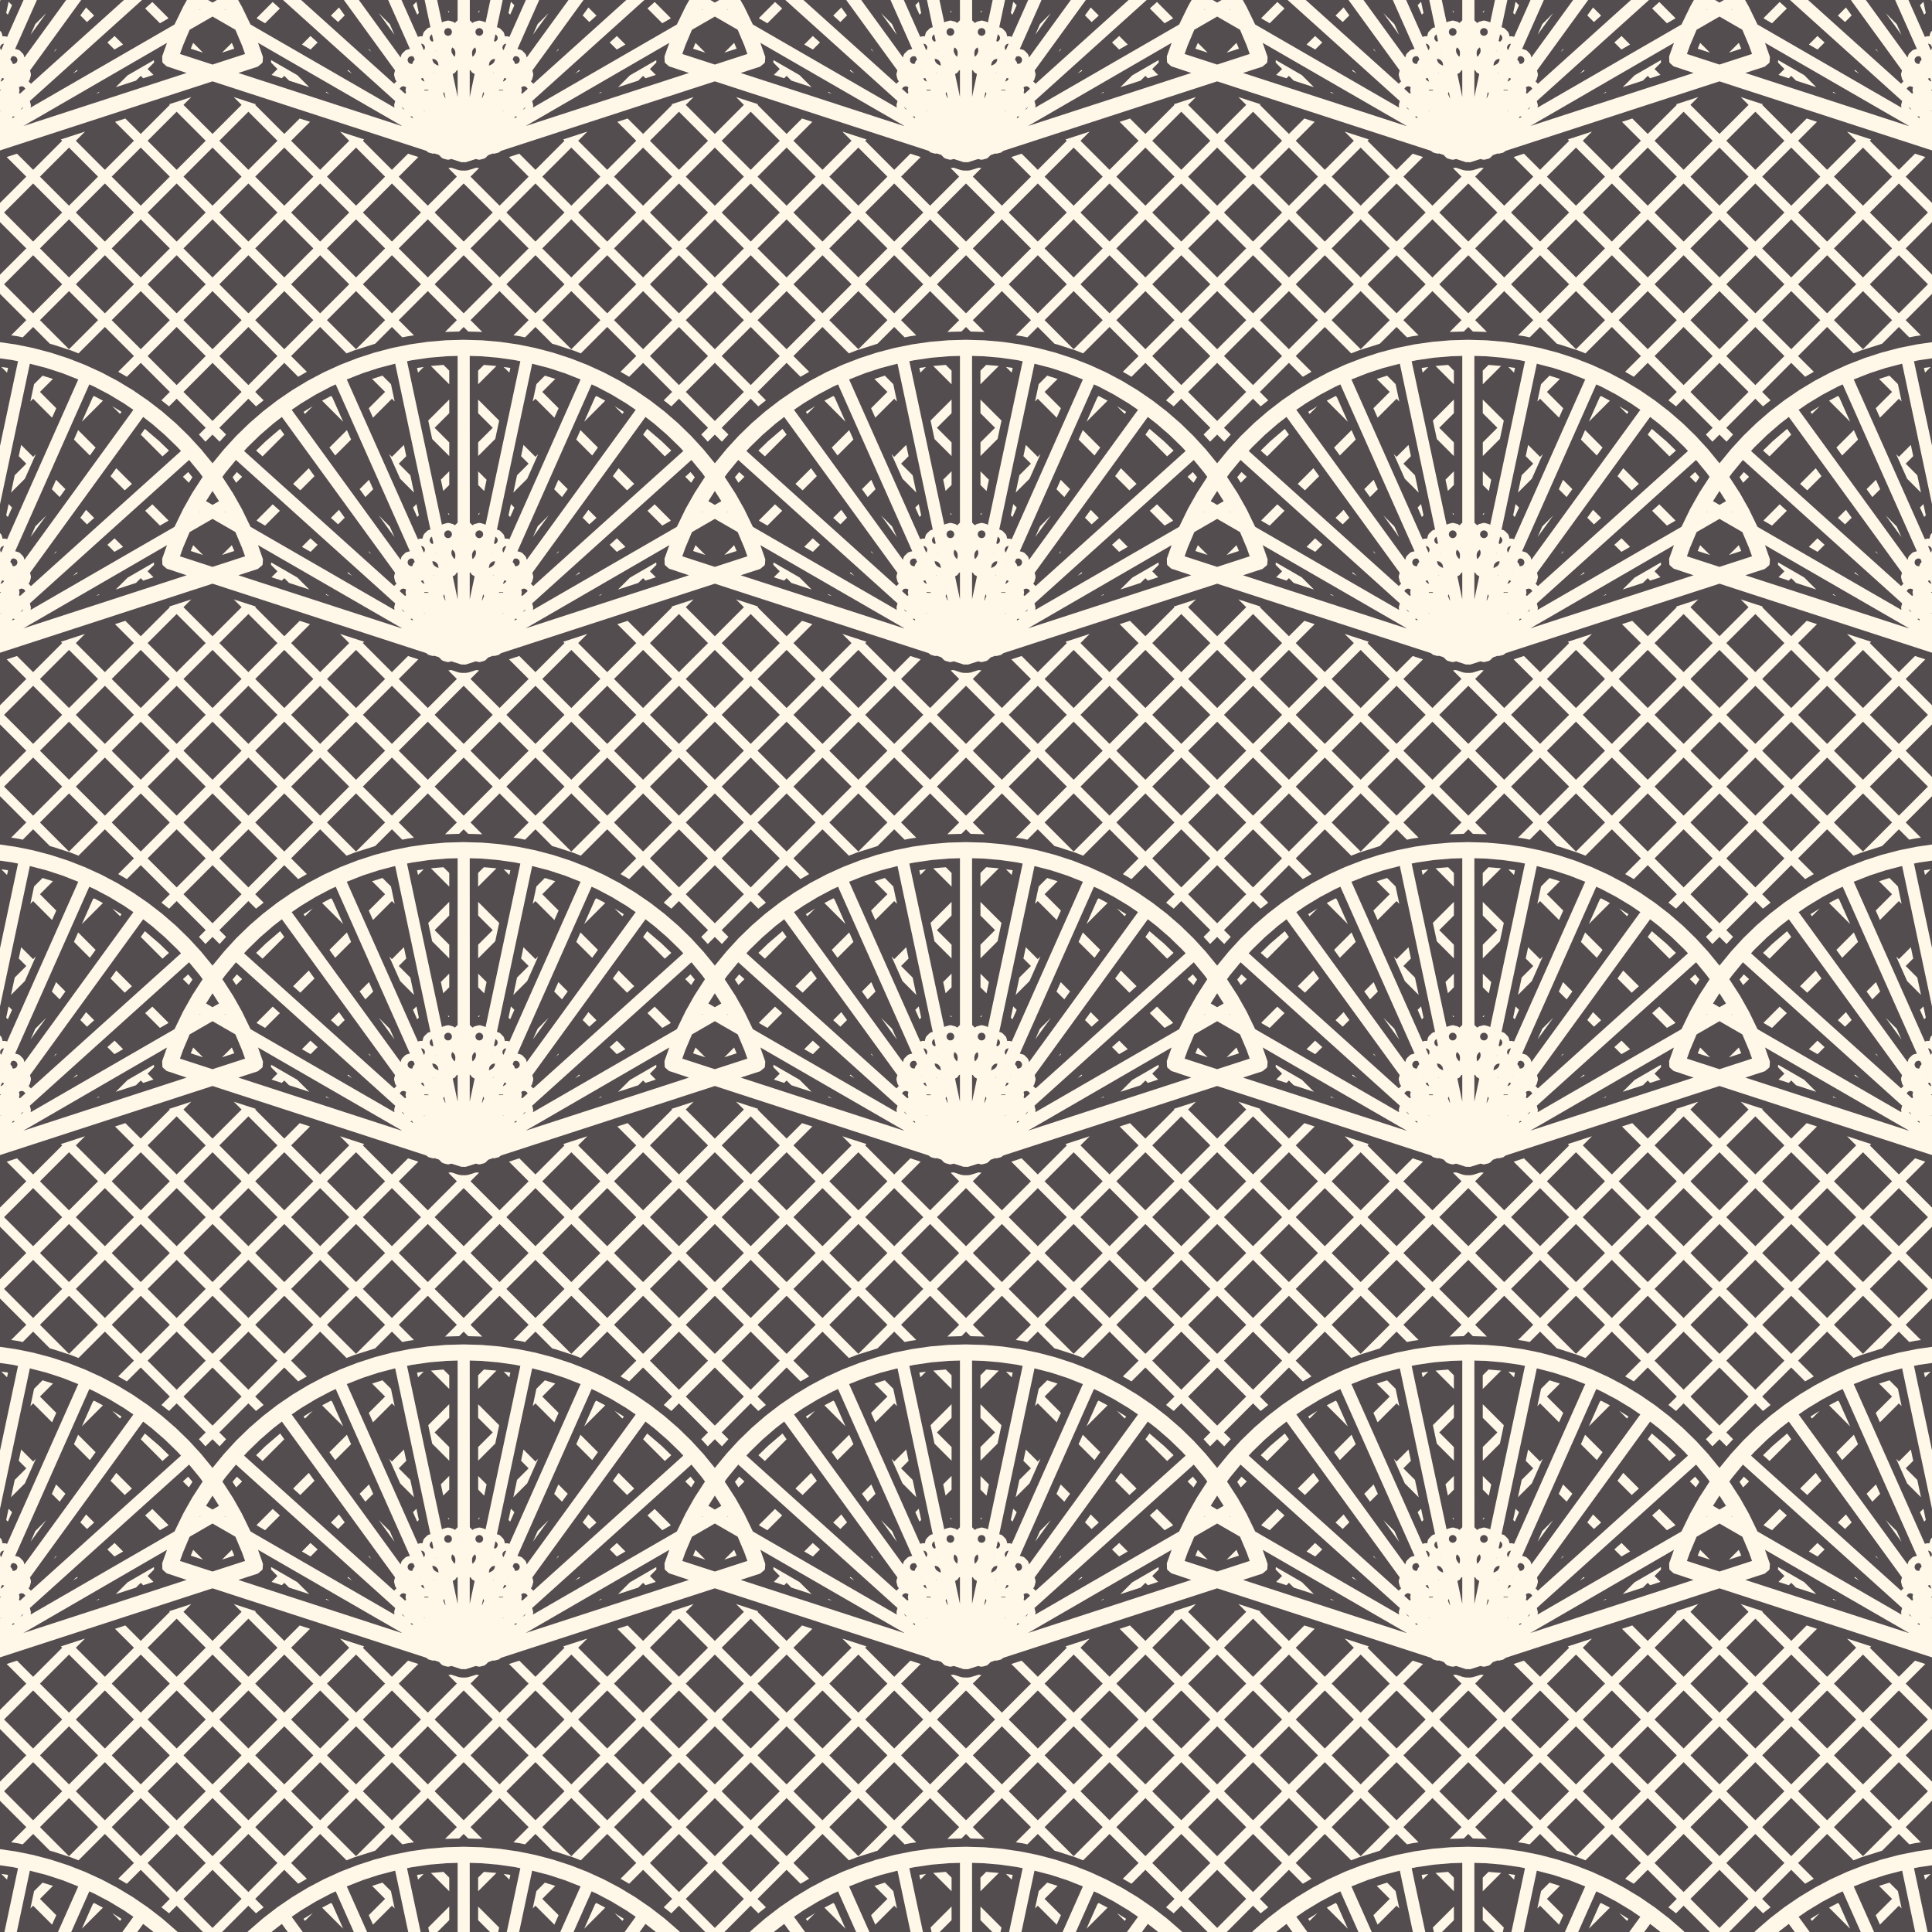
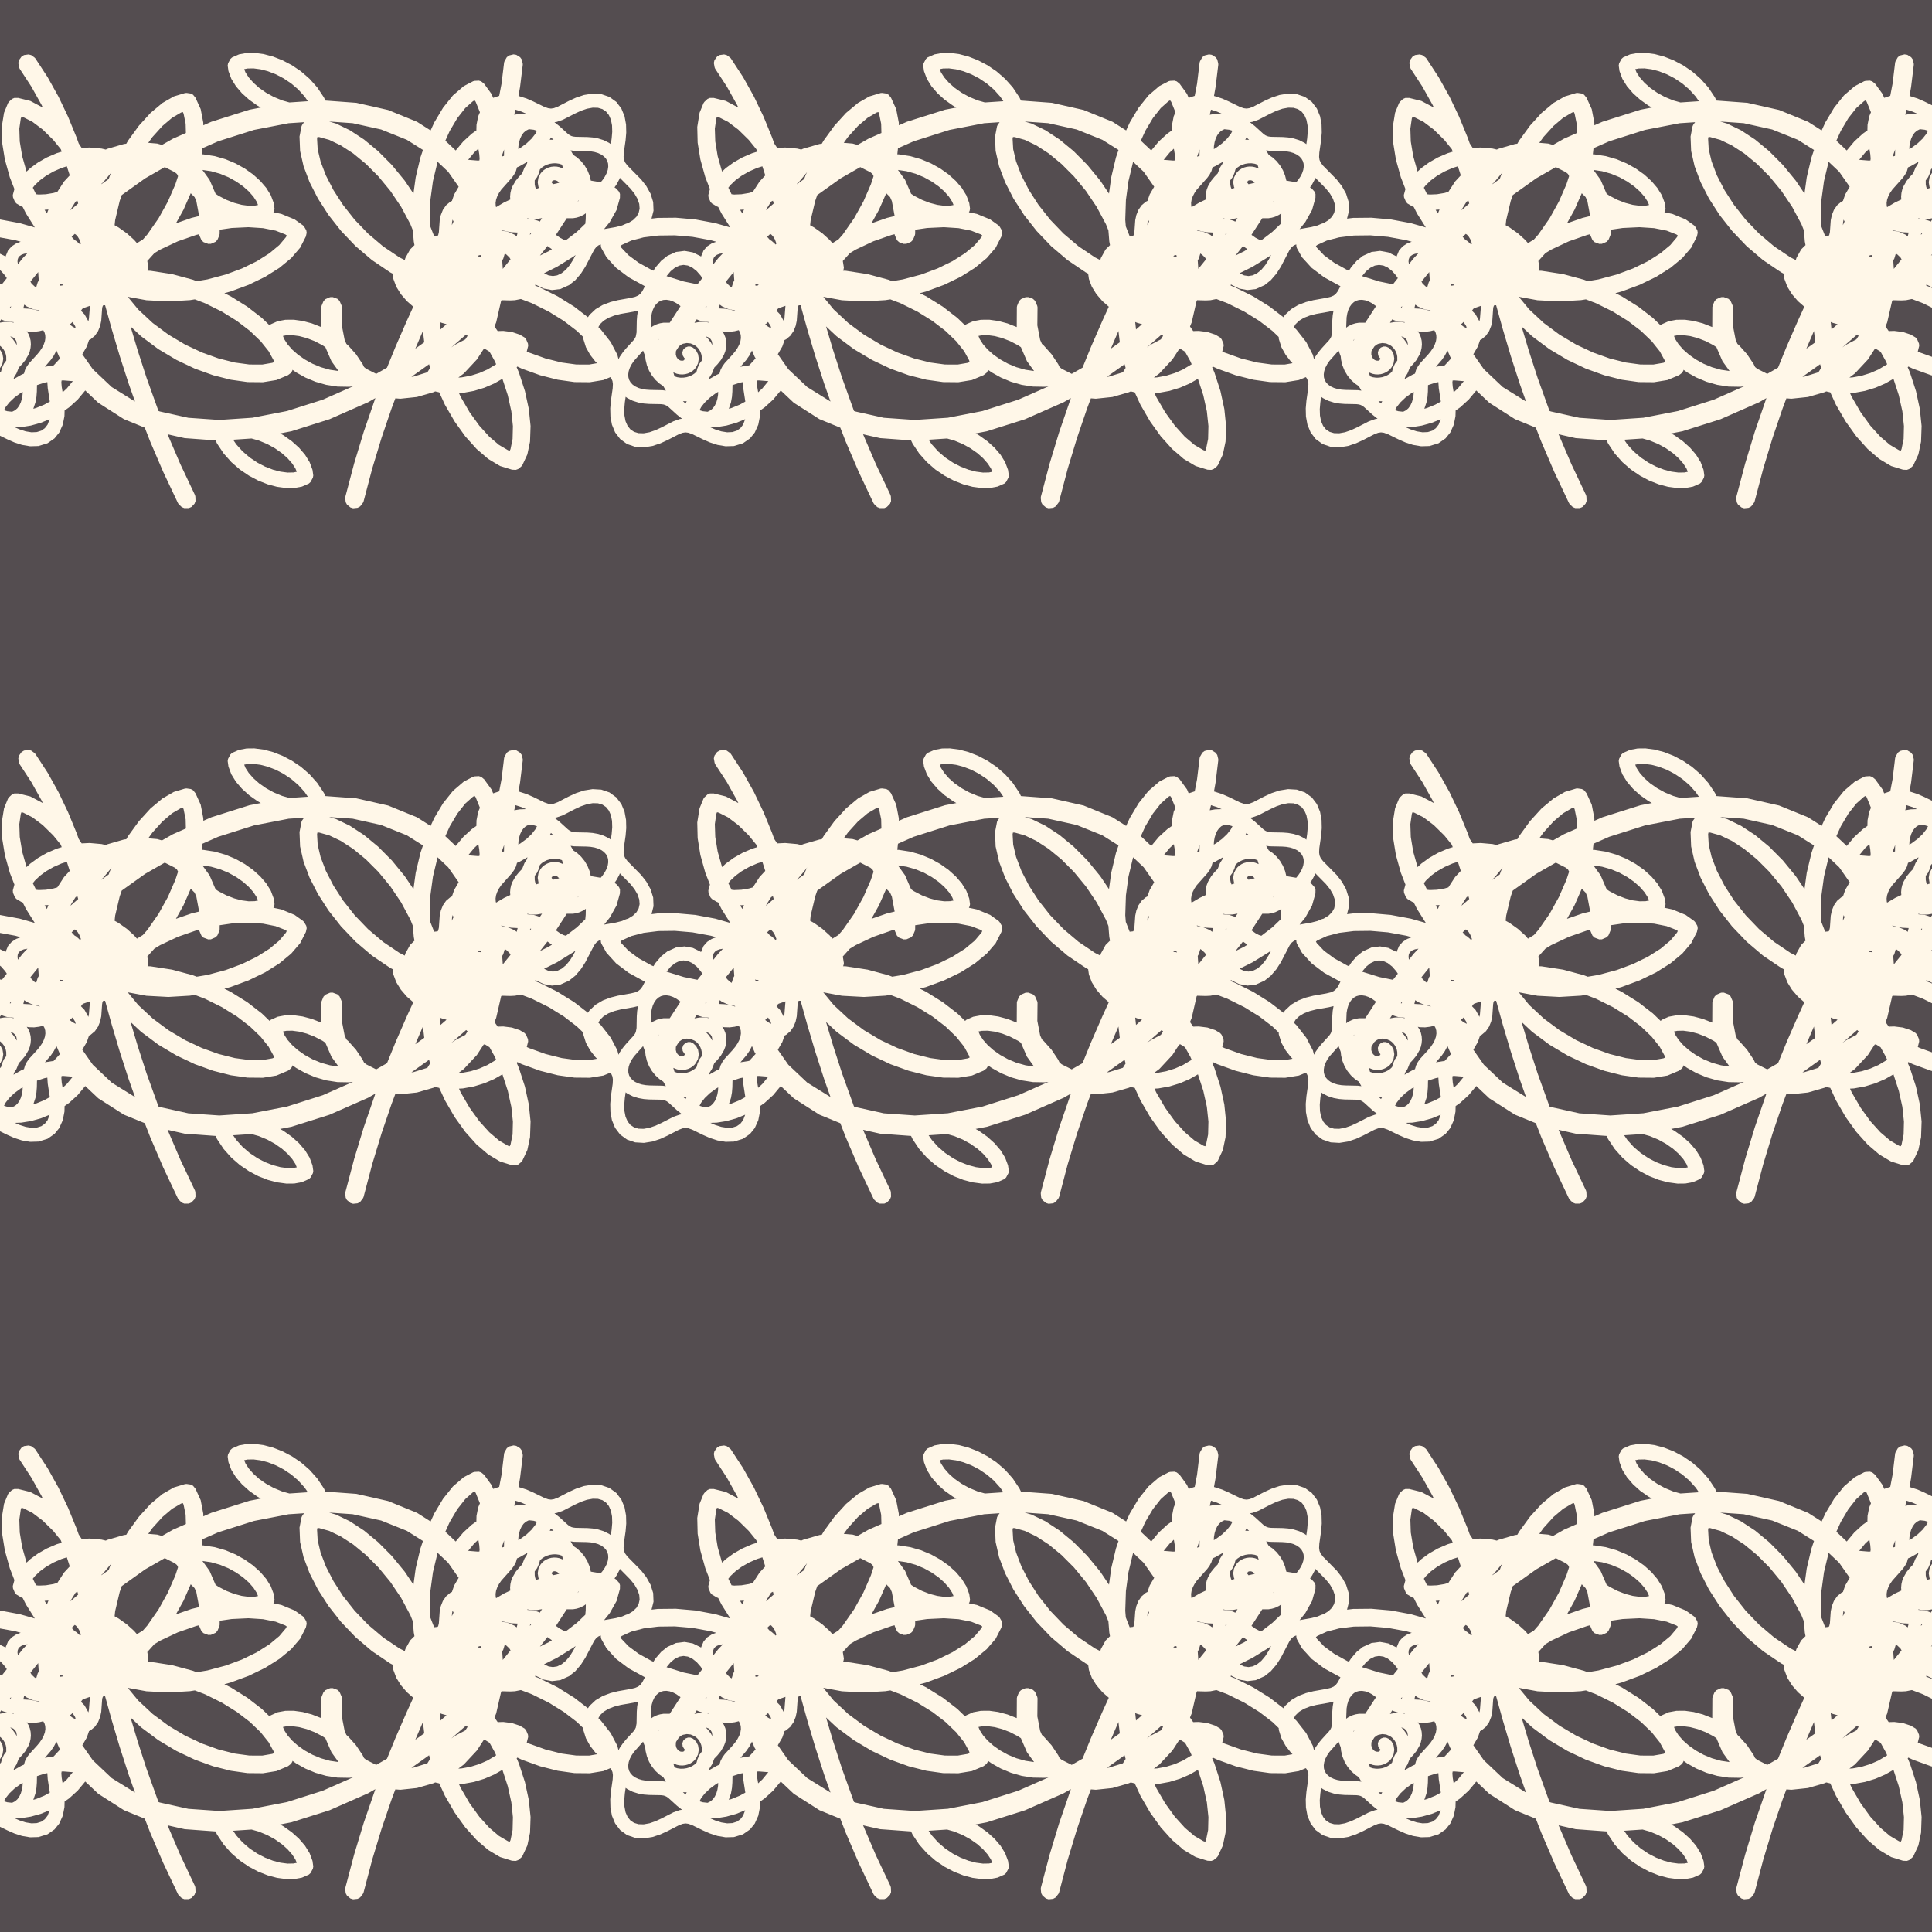
<svg xmlns="http://www.w3.org/2000/svg" viewBox="-75 -75 150 150">
  <defs>
-     <pattern id="lace" x="-19.5" y="-19.5" width="39" height="39" patternUnits="userSpaceOnUse" viewBox="-19.5 -19.5 39 39">
-       <path fill="#fff7e8" fill-rule="nonzero" d="M17.244,11.143L19.5,13.399L19.5,14.459L17.245,16.715L19.5,18.97L19.5,19.5L18.97,19.5L16.715,17.245L14.459,19.5L13.399,19.5L11.143,17.244L8.887,19.5L7.827,19.5L5.572,17.245L3.316,19.5L2.256,19.5L0,17.244L-2.256,19.5L-3.316,19.5L-5.572,17.245L-7.827,19.5L-8.887,19.5L-11.143,17.244L-13.399,19.5L-14.459,19.5L-16.715,17.245L-18.97,19.5L-19.5,19.5L-19.5,18.97L-17.245,16.715L-19.5,14.459L-19.5,13.399L-17.244,11.143L-17.851,10.536L-16.135,11.094L-16.184,11.143L-13.929,13.399L-12.73,12.2L-11.93,12.46L-13.399,13.929L-11.143,16.184L-8.888,13.929L-9.599,13.217L-7.725,13.826L-7.828,13.929L-5.572,16.185L-4.319,14.932L-3.519,15.192L-5.042,16.715L-2.786,18.97L-0.53,16.714L-1.191,16.05L-0.97,16.02L-0.393,16.208L-0.203,16.24L0.144,16.246L0.352,16.216L0.971,16.024L1.195,16.049L0.53,16.714L2.786,18.97L5.042,16.715L3.519,15.192L4.319,14.932L5.572,16.185L7.828,13.929L7.725,13.826L9.599,13.217L8.888,13.929L11.143,16.184L13.399,13.929L11.93,12.46L12.73,12.2L13.929,13.399L16.184,11.143L16.135,11.094L17.851,10.536ZM-16.185,16.715L-13.929,18.97L-11.673,16.714L-13.929,14.459ZM-10.613,16.714L-8.357,18.97L-6.102,16.715L-8.358,14.459ZM6.102,16.715L8.357,18.97L10.613,16.714L8.358,14.459ZM11.673,16.714L13.929,18.97L16.185,16.715L13.929,14.459ZM-18.97,13.929L-16.715,16.185L-14.459,13.929L-16.714,11.673ZM14.459,13.929L16.715,16.185L18.97,13.929L16.714,11.673ZM1.423,-9.579L2.824,-9.458L4.216,-9.256L5.594,-8.976L6.954,-8.617L8.29,-8.182L9.6,-7.671L10.878,-7.086L12.122,-6.429L13.325,-5.702L14.485,-4.907L15.598,-4.048L16.66,-3.127L17.667,-2.146L18.618,-1.11L19.5,-0.031L19.5,2.119L18.996,2.909L19.5,3.2L19.5,4.286L17.723,5.312L17.207,6.535L16.973,7.191L19.5,8.012L19.5,9.317L2.907,14.708L2.714,14.848L2.37,14.932L2.257,14.92L1.913,15.041L1.689,15.259L1.585,15.316L1.254,15.4L1.138,15.396L0.946,15.345L0.155,15.596L-0.192,15.59L-0.946,15.345L-1.169,15.4L-1.285,15.396L-1.615,15.303L-1.714,15.24L-1.921,15.029L-2.255,14.92L-2.414,14.929L-2.744,14.835L-2.907,14.708L-19.5,9.317L-19.5,8.012L-16.973,7.191L-17.207,6.535L-17.725,5.309L-19.5,4.286L-19.5,3.2L-18.996,2.909L-19.5,2.119L-19.5,-0.031L-18.594,-1.136L-17.643,-2.172L-16.633,-3.151L-15.57,-4.07L-14.457,-4.928L-13.295,-5.721L-12.091,-6.446L-10.847,-7.102L-9.566,-7.685L-8.257,-8.193L-6.919,-8.628L-5.559,-8.984L-4.181,-9.262L-2.789,-9.462L-1.387,-9.581L-0.011,-9.62ZM-15.584,7.423L-15.608,7.814L-15.649,7.898L-15.983,8.174L-17.492,8.664L-4.81,12.785L-4.825,12.757L-15.966,6.325ZM4.811,12.785L17.492,8.664L15.941,8.15L15.646,7.892L15.605,7.809L15.591,7.376L15.964,6.329ZM-4.149,12.061L-3.942,12.182L-3.977,12.056L-4.053,12.035ZM3.977,12.056L3.942,12.182L4.149,12.061L4.053,12.035ZM-3.009,11.659L-3.065,11.582L-3.097,11.58ZM3.065,11.582L3.009,11.659L3.097,11.58ZM-4.784,11.365L-4.674,11.475L-4.593,11.497L-4.798,11.311ZM4.593,11.497L4.674,11.475L4.784,11.365L4.798,11.311ZM-18.514,0.723L-18.734,1.026L-17.908,2.301L-17.217,3.526L-16.548,4.904L-5.378,11.353L-5.396,11.138L-5.318,10.844L-17.681,-0.289ZM5.318,10.844L5.4,11.169L5.378,11.353L16.55,4.903L17.235,3.495L17.926,2.271L18.733,1.025L18.51,0.718L17.681,-0.289ZM-1.586,10.281L-1.446,10.596L-1.411,10.619L-1.515,10.132ZM1.411,10.619L1.446,10.596L1.586,10.281L1.515,10.132ZM-0.533,8.462L-0.679,8.655L-0.85,8.747L-0.47,10.53L-0.47,8.444ZM0.47,10.53L0.85,8.747L0.64,8.619L0.533,8.462L0.47,8.444ZM-10.415,10.28L-10.713,10.183L-10.665,10.135ZM-4.833,9.737L-4.943,9.847L-4.959,9.904L-4.552,10.27L-4.472,10.208L-4.509,10.049L-4.505,9.921L-4.472,9.792L-4.527,9.737L-4.68,9.695ZM4.527,9.737L4.472,9.792L4.509,9.951L4.505,10.079L4.472,10.208L4.552,10.27L4.959,9.904L4.943,9.847L4.833,9.737L4.68,9.695ZM10.714,10.184L10.463,10.265L10.673,10.143ZM-3.033,10.027L-2.73,10.028L-2.755,9.975L-3.076,9.968ZM2.963,9.984L2.753,9.973L2.73,10.025L3.036,10.024L3.081,9.962ZM14.961,7.855L14.459,8.358L14.918,8.817L14.118,9.077L13.929,8.888L13.556,9.26L11.986,9.77L12.904,8.852L14.95,7.668ZM-12.925,8.831L-11.987,9.769L-13.557,9.259L-13.929,8.888L-14.118,9.077L-14.918,8.817L-14.459,8.358L-14.959,7.854L-14.947,7.664ZM5.331,8.47L5.4,8.746L5.396,8.862L5.303,9.192L5.217,9.315L5.404,9.503L17.051,-0.985L16.772,-1.289L15.809,-2.224L14.797,-3.101L14.116,-3.628ZM-14.797,-3.101L-15.809,-2.224L-16.772,-1.289L-17.051,-0.985L-5.401,9.499L-5.217,9.315L-5.316,9.162L-5.4,8.831L-5.396,8.715L-5.329,8.466L-14.116,-3.628ZM-3.321,9.11L-3.217,9.239L-3.097,9.314L-3.041,9.328L-3.164,9.05ZM3.041,9.328L3.097,9.314L3.217,9.239L3.321,9.11L3.165,9.05ZM9.026,8.496L8.665,8.705L8.965,8.435ZM-8.665,8.704L-9.026,8.496L-8.964,8.434ZM-2.296,8.687L-2.28,8.65L-2.321,8.631ZM2.275,8.65L2.296,8.687L2.324,8.625ZM-3.44,8.487L-3.419,8.479L-3.433,8.446ZM3.419,8.48L3.44,8.487L3.433,8.446ZM-2.433,7.586L-2.405,7.733L-2.34,7.855L-2.223,7.97L-2.039,8.068L-1.949,8.091L-2.005,7.825L-2.145,7.66L-2.267,7.595L-2.412,7.567ZM2.267,7.595L2.145,7.66L2.005,7.825L1.949,8.091L2.039,8.068L2.223,7.97L2.34,7.855L2.405,7.733L2.431,7.569ZM-4.206,7.397L-4.316,7.507L-4.358,7.66L-4.316,7.813L-4.206,7.923L-4.053,7.965L-3.977,7.944L-3.929,7.788L-3.802,7.617L-3.9,7.397L-4.053,7.355ZM3.9,7.397L3.802,7.617L3.94,7.815L3.977,7.944L4.053,7.965L4.206,7.923L4.316,7.813L4.358,7.66L4.316,7.507L4.206,7.397L4.053,7.355ZM-10.331,-5.974L-11.493,-5.361L-12.637,-4.67L-13.354,-4.18L-4.896,7.462L-4.835,7.256L-4.774,7.159L-4.53,6.921L-4.427,6.865L-4.173,6.797L-9.934,-6.155ZM4.176,6.797L4.457,6.878L4.554,6.939L4.792,7.183L4.848,7.286L4.896,7.462L13.354,-4.18L12.637,-4.67L11.493,-5.361L10.331,-5.974L9.934,-6.155ZM-0.95,6.833L-0.954,6.976L-0.911,7.128L-0.801,7.305L-0.694,7.409L-0.654,7.266L-0.648,7.057L-0.686,6.903L-0.761,6.783L-0.89,6.679ZM0.761,6.783L0.686,6.903L0.648,7.057L0.654,7.266L0.694,7.409L0.801,7.305L0.911,7.128L0.954,6.976L0.95,6.833L0.89,6.679ZM-17.81,6.779L-18.761,7.088L-18.001,6.328ZM18.761,7.088L17.81,6.779L18,6.327ZM7.379,6.849L7.182,7.027L7.34,6.81ZM-7.182,7.022L-7.377,6.847L-7.338,6.808ZM-2.219,6.966L-2.186,6.971L-2.194,6.935ZM2.186,6.971L2.219,6.966L2.194,6.935ZM-3.095,6.893L-3.046,6.844L-3.004,6.691L-3.046,6.538L-3.156,6.428L-3.309,6.386ZM3.156,6.428L3.046,6.538L3.004,6.691L3.046,6.844L3.095,6.893L3.309,6.386ZM-11.338,6.297L-11.886,6.845L-12.558,6.457L-11.896,5.795ZM12.558,6.457L11.886,6.845L11.338,6.297L11.896,5.795ZM-2.492,5.683L-2.603,5.794L-2.645,5.947L-2.603,6.1L-2.492,6.211L-2.414,6.232L-2.355,6.176L-2.462,5.675ZM2.355,6.176L2.414,6.232L2.492,6.211L2.603,6.1L2.645,5.947L2.603,5.794L2.492,5.683L2.462,5.675ZM-6.601,-7.429L-7.848,-7.023L-9.075,-6.539L-3.554,5.861L-3.352,5.811L-3.203,5.824L-3.122,5.543L-3.061,5.446L-2.817,5.208L-2.714,5.152L-2.581,5.116L-5.318,-7.762ZM2.581,5.116L2.744,5.165L2.841,5.226L3.079,5.47L3.135,5.573L3.203,5.824L3.383,5.815L3.554,5.861L9.075,-6.539L7.848,-7.023L6.601,-7.429L5.318,-7.762ZM-1.365,5.216L-1.475,5.326L-1.516,5.48L-1.475,5.633L-1.365,5.743L-1.211,5.785L-1.058,5.743L-0.948,5.633L-0.906,5.48L-0.948,5.326L-1.058,5.216L-1.211,5.175ZM1.058,5.216L0.948,5.326L0.906,5.48L0.948,5.633L1.058,5.743L1.211,5.785L1.365,5.743L1.475,5.633L1.516,5.48L1.475,5.326L1.365,5.216L1.211,5.175ZM-5.741,4.872L-5.372,5.701L-6.593,4.02ZM5.379,5.691L5.745,4.868L6.593,4.02ZM-14.27,3.657L-15.419,4.806L-16.05,4.441L-16.071,4.398L-14.828,3.155ZM16.073,4.4L16.054,4.439L15.419,4.806L14.27,3.657L14.828,3.155ZM-1.338,-8.341L-2.665,-8.228L-3.986,-8.037L-4.399,-7.953L-1.689,4.741L-1.585,4.684L-1.254,4.6L-1.138,4.604L-0.808,4.697L-0.686,4.784L-0.47,4.577L-0.47,-8.366ZM0.477,4.581L0.686,4.784L0.838,4.684L1.169,4.6L1.285,4.604L1.615,4.697L1.699,4.749L4.399,-7.953L3.986,-8.037L2.665,-8.228L1.338,-8.341L0.47,-8.366ZM10.311,4.21L9.753,4.712L9.237,4.196L9.683,3.582ZM-9.236,4.195L-9.751,4.71L-10.309,4.208L-9.682,3.581ZM-3.481,4.011L-3.609,4.139L-3.935,3.405L-3.667,3.137ZM3.936,3.406L3.609,4.139L3.481,4.011L3.667,3.137ZM1.204,3.95L1.127,3.957L1.127,3.914L1.235,3.806ZM-1.12,3.921L-1.12,3.954L-1.193,3.951L-1.221,3.82ZM18.496,3.779L18.561,3.742L18.528,3.723ZM-18.561,3.742L-18.496,3.779L-18.528,3.723ZM-7.025,1.984L-7.632,2.591L-8.078,1.977L-7.352,1.251ZM8.078,1.977L7.632,2.591L7.026,1.985L7.353,1.252ZM-4.457,-0.584L-5.041,0L-4.142,0.899L-3.856,2.245L-4.931,1.17L-5.782,-0.741L-5.571,-0.53L-4.643,-1.458ZM5.571,-0.53L5.782,-0.741L4.932,1.169L3.856,2.245L4.143,0.898L5.041,0L4.457,-0.584L4.643,-1.458ZM1.778,1.248L1.593,2.123L1.126,1.656L1.125,0.595ZM-1.12,1.65L-1.585,2.115L-1.771,1.241L-1.12,0.59ZM13.242,1.569L12.685,2.072L11.581,0.968L12.027,0.354ZM-11.581,0.968L-12.684,2.071L-13.242,1.569L-12.027,0.354ZM-17.202,1.018L-17.665,1.481L-17.943,1.052L-17.611,0.649ZM17.942,1.051L17.664,1.48L17.202,1.018L17.611,0.649ZM-13.929,-2.256L-15.616,-0.568L-16.117,-1.019L-15.371,-1.743L-14.248,-2.704ZM15.371,-1.743L16.117,-1.019L15.616,-0.568L13.929,-2.256L14.248,-2.704ZM-1.12,-3.921L-2.256,-2.786L-1.12,-1.65L-1.12,-0.59L-2.445,-1.915L-2.751,-3.35L-1.12,-4.981ZM2.755,-3.346L2.452,-1.922L1.124,-0.594L1.124,-1.654L2.256,-2.786L1.122,-3.919L1.122,-4.979ZM-8.741,-1.872L-9.976,-0.637L-10.422,-1.251L-9.067,-2.606ZM10.422,-1.251L9.976,-0.637L8.741,-1.872L9.067,-2.606ZM19.5,-18.97L17.245,-16.715L19.5,-14.459L19.5,-13.399L17.244,-11.143L19.5,-8.887L19.5,-7.827L17.245,-5.572L19.5,-3.316L19.5,-2.256L18.952,-1.708L18.445,-2.261L18.97,-2.786L16.715,-5.042L16.125,-4.452L15.533,-4.92L16.185,-5.572L13.929,-7.828L12.849,-6.748L12.177,-7.136L13.399,-8.358L11.143,-10.613L9.096,-8.566L8.491,-8.8L7.12,-9.245L6.874,-9.31L5.572,-10.613L4.766,-9.807L4.309,-9.899L3.863,-9.964L5.042,-11.143L2.786,-13.399L0.53,-11.143L1.442,-10.229L0.353,-10.26L0,-10.613L-0.352,-10.261L-1.444,-10.229L-0.53,-11.143L-2.786,-13.399L-5.042,-11.143L-3.863,-9.964L-4.31,-9.899L-4.766,-9.807L-5.572,-10.613L-6.871,-9.313L-8.492,-8.799L-9.095,-8.565L-11.143,-10.613L-13.399,-8.358L-12.177,-7.136L-12.849,-6.748L-13.929,-7.828L-16.185,-5.572L-15.533,-4.92L-16.124,-4.451L-16.715,-5.042L-18.97,-2.786L-18.445,-2.261L-18.952,-1.708L-19.5,-2.256L-19.5,-3.316L-17.245,-5.572L-19.5,-7.827L-19.5,-8.887L-17.244,-11.143L-19.5,-13.399L-19.5,-14.459L-17.245,-16.715L-19.5,-18.97L-19.5,-19.5L-18.97,-19.5L-16.715,-17.245L-14.459,-19.5L-13.399,-19.5L-11.143,-17.244L-8.887,-19.5L-7.827,-19.5L-5.572,-17.245L-3.316,-19.5L-2.256,-19.5L0,-17.244L2.256,-19.5L3.316,-19.5L5.572,-17.245L7.827,-19.5L8.887,-19.5L11.143,-17.244L13.399,-19.5L14.459,-19.5L16.715,-17.245L18.97,-19.5L19.5,-19.5ZM-10.205,-5.164L-9.355,-3.254L-10.992,-4.891L-10.298,-5.257ZM10.992,-4.891L9.356,-3.255L10.205,-5.164L10.298,-5.257ZM-5.646,-6.176L-5.36,-4.83L-5.572,-5.042L-7.042,-3.571L-7.369,-4.304L-6.102,-5.572L-7.11,-6.58L-6.304,-6.834ZM7.11,-6.58L6.102,-5.572L7.369,-4.304L7.042,-3.571L5.572,-5.042L5.36,-4.83L5.646,-6.176L6.304,-6.834ZM-12.321,-3.863L-12.435,-4.021L-11.718,-4.466ZM12.435,-4.021L12.321,-3.863L11.718,-4.466ZM-18.97,-8.357L-16.715,-6.102L-14.459,-8.358L-16.714,-10.613ZM14.459,-8.358L16.715,-6.102L18.97,-8.357L16.714,-10.613ZM-1.12,-7.221L-1.12,-6.161L-2.545,-7.586L-1.568,-7.669ZM2.545,-7.586L1.121,-6.162L1.12,-7.221L1.568,-7.669ZM3.624,-7.433L3.546,-7.067L3.105,-7.508ZM-3.545,-7.068L-3.623,-7.433L-3.105,-7.508ZM6.102,-11.143L8.357,-8.887L10.613,-11.143L8.358,-13.399ZM-10.613,-11.143L-8.357,-8.887L-6.102,-11.143L-8.358,-13.399ZM-16.184,-11.143L-13.929,-8.888L-11.673,-11.143L-13.929,-13.399ZM11.673,-11.143L13.929,-8.888L16.184,-11.143L13.929,-13.399ZM-18.97,-13.929L-16.714,-11.673L-14.459,-13.929L-16.715,-16.185ZM-13.399,-13.929L-11.143,-11.673L-8.888,-13.929L-11.143,-16.184ZM-7.828,-13.929L-5.572,-11.673L-3.316,-13.929L-5.572,-16.185ZM-2.256,-13.929L0,-11.673L2.256,-13.929L0,-16.184ZM3.316,-13.929L5.572,-11.673L7.828,-13.929L5.572,-16.185ZM8.888,-13.929L11.143,-11.673L13.399,-13.929L11.143,-16.184ZM14.459,-13.929L16.714,-11.673L18.97,-13.929L16.715,-16.185ZM-16.185,-16.715L-13.929,-14.459L-11.673,-16.714L-13.929,-18.97ZM-10.613,-16.714L-8.358,-14.459L-6.102,-16.715L-8.357,-18.97ZM-5.042,-16.715L-2.786,-14.459L-0.53,-16.714L-2.786,-18.97ZM0.53,-16.714L2.786,-14.459L5.042,-16.715L2.786,-18.97ZM6.102,-16.715L8.358,-14.459L10.613,-16.714L8.357,-18.97ZM11.673,-16.714L13.929,-14.459L16.185,-16.715L13.929,-18.97Z" />
+     <pattern id="lace" x="-27" y="-27" width="54" height="54" patternUnits="userSpaceOnUse" viewBox="-27 -27 54 54">
+       <path fill="#fff7e8" fill-rule="nonzero" d="M-0.508,-16.796L0.211,-16.604L0.941,-16.317L1.667,-15.935L2.372,-15.458L3.033,-14.883L3.632,-14.212L4.145,-13.444L4.266,-13.193L6.668,-13.017L9.131,-12.46L11.38,-11.543L12.432,-10.874L12.722,-11.503L13.402,-12.639L14.165,-13.592L15.011,-14.318L15.727,-14.69L15.841,-14.722L16.174,-14.74L16.357,-14.684L16.59,-14.494L17.162,-13.705L17.287,-13.403L17.758,-13.559L17.938,-14.494L18.139,-16.151L18.174,-16.257L18.35,-16.563L18.526,-16.695L18.869,-16.779L19.085,-16.744L19.383,-16.556L19.506,-16.386L19.582,-16.076L19.588,-15.975L19.376,-14.241L19.254,-13.553L19.889,-13.349L20.42,-13.115L21.263,-12.703L21.559,-12.599L21.782,-12.571L22.006,-12.605L22.298,-12.716L23.164,-13.164L23.721,-13.42L24.341,-13.626L25.007,-13.733L25.683,-13.693L26.318,-13.475L26.851,-13.088L27,-12.891L27,-6.924L26.877,-6.692L26.711,-6.451L26.843,-6.365L27,-6.188L27,-5.167L26.869,-4.698L26.347,-3.765L25.902,-3.213L26.813,-3.372L27,-3.42L27,-0.081L26.835,-0.206L26.085,-1.029L25.691,-1.734L25.656,-1.847L25.641,-2.026L25.454,-1.945L25.287,-1.812L25.129,-1.607L24.445,-0.29L24.099,0.248L23.664,0.754L23.184,1.136L22.509,1.441L21.85,1.521L21.209,1.404L20.622,1.118L20.574,1.079L20.548,1.174L20.884,1.303L22.299,2.009L23.582,2.809L24.648,3.63L24.769,3.447L25.241,3.005L25.796,2.677L26.389,2.451L26.975,2.303L27,2.299L27,3.42L26.69,3.499L26.235,3.676L25.86,3.905L25.585,4.173L25.457,4.399L25.662,4.601L26.416,5.56L26.932,6.55L27,6.817L27,12.891L26.756,12.569L26.51,11.971L26.394,11.337L26.379,10.707L26.43,10.116L26.568,9.149L26.585,8.815L26.552,8.585L26.464,8.384L26.387,8.281L25.847,8.504L24.792,8.676L23.604,8.665L22.307,8.483L20.935,8.135L19.515,7.623L19.169,7.46L19.113,7.514L19.289,7.924L19.756,9.363L20.057,10.756L20.193,12.075L20.151,13.289L19.943,14.283L19.56,15.105L19.486,15.202L19.23,15.416L19.049,15.481L18.749,15.468L17.819,15.179L16.902,14.63L16.001,13.856L15.126,12.882L14.301,11.732L13.543,10.425L13.102,9.463L12.791,9.389L12.649,9.452L11.371,9.822L10.077,9.958L9.696,9.928L9.399,10.719L8.623,12.996L7.899,15.384L7.225,17.94L7.175,18.041L6.959,18.319L6.767,18.425L6.416,18.462L6.207,18.398L5.937,18.171L5.838,17.986L5.805,17.668L5.813,17.567L6.498,14.977L7.241,12.526L8.144,9.908L7.572,10.234L4.581,11.55L1.628,12.482L0.749,12.651L1.018,12.803L1.659,13.259L2.217,13.762L2.681,14.303L3.037,14.877L3.262,15.478L3.323,15.913L3.293,16.085L3.113,16.42L2.983,16.542L2.447,16.778L1.852,16.889L1.248,16.895L0.508,16.796L-0.211,16.604L-0.941,16.317L-1.666,15.935L-2.372,15.458L-3.033,14.884L-3.632,14.212L-4.145,13.444L-4.266,13.193L-6.668,13.017L-7.99,12.72L-6.995,15.043L-5.859,17.442L-5.832,17.552L-5.819,17.904L-5.897,18.108L-6.141,18.362L-6.343,18.448L-6.696,18.448L-6.89,18.37L-7.12,18.149L-7.179,18.067L-8.325,15.644L-9.336,13.291L-9.759,12.205L-11.38,11.543L-13.37,10.272L-14.383,9.317L-14.968,10.021L-15.628,10.622L-15.985,10.874L-15.996,11.309L-16.126,11.971L-16.401,12.584L-16.769,13.038L-17.315,13.417L-18.016,13.631L-18.661,13.65L-19.295,13.543L-19.889,13.349L-20.42,13.115L-21.263,12.703L-21.559,12.599L-21.782,12.571L-22.006,12.605L-22.298,12.716L-23.164,13.164L-23.721,13.42L-24.341,13.626L-25.007,13.733L-25.683,13.693L-26.318,13.475L-26.851,13.088L-27,12.891L-27,6.817L-26.982,6.888L-26.877,6.692L-26.64,6.351L-26.397,6.056L-25.8,5.401L-25.705,5.266L-25.638,5.131L-25.578,4.813L-25.561,3.891L-25.529,3.484L-25.464,3.113L-25.833,3.201L-26.813,3.372L-27,3.42L-27,2.299L-26.031,2.129L-25.687,2.046L-25.454,1.945L-25.287,1.812L-25.129,1.606L-24.93,1.222L-26.192,0.529L-27,-0.081L-27,-3.42L-26.705,-3.495L-26.392,-3.632L-26.235,-3.676L-25.858,-3.906L-25.581,-4.177L-25.414,-4.472L-25.341,-4.805L-25.369,-5.164L-25.507,-5.565L-25.738,-5.964L-26.056,-6.362L-26.875,-7.194L-26.919,-7.076L-27,-6.924L-27,-12.891L-26.756,-12.569L-26.51,-11.971L-26.394,-11.337L-26.379,-10.708L-26.429,-10.116L-26.567,-9.156L-26.585,-8.819L-26.552,-8.585L-26.464,-8.384L-26.288,-8.149L-25.216,-7.06L-24.818,-6.549L-24.491,-5.963L-24.288,-5.315L-24.261,-4.643L-24.416,-4.026L-23.94,-4.082L-22.525,-4.096L-21.019,-3.964L-19.464,-3.675L-18.299,-3.342L-18.981,-4.424L-19.238,-4.934L-19.354,-4.979L-19.73,-5.205L-19.844,-5.336L-19.992,-5.686L-20.004,-5.869L-19.881,-6.32L-20.241,-7.246L-20.623,-8.619L-20.835,-9.926L-20.865,-11.146L-20.686,-12.247L-20.379,-12.993L-20.312,-13.09L-20.069,-13.318L-19.892,-13.394L-19.592,-13.398L-18.646,-13.164L-17.674,-12.649L-17.771,-12.851L-18.566,-14.276L-19.474,-15.664L-19.516,-15.768L-19.578,-16.115L-19.529,-16.329L-19.322,-16.614L-19.133,-16.726L-18.783,-16.774L-18.581,-16.724L-18.323,-16.537L-18.253,-16.463L-17.297,-14.999L-16.458,-13.494L-15.717,-11.942L-15.063,-10.348L-14.888,-9.862L-14.661,-9.518L-14.038,-9.548L-13.117,-9.466L-12.791,-9.389L-12.649,-9.452L-11.371,-9.822L-11.198,-9.841L-11.047,-10.097L-10.209,-11.25L-9.316,-12.23L-8.382,-13.01L-7.502,-13.515L-6.634,-13.777L-6.513,-13.786L-6.183,-13.738L-6.013,-13.647L-5.823,-13.414L-5.419,-12.528L-5.217,-11.479L-5.212,-11.273L-4.581,-11.55L-1.628,-12.482L-0.749,-12.651L-1.018,-12.803L-1.659,-13.26L-2.215,-13.761L-2.681,-14.303L-3.037,-14.877L-3.262,-15.478L-3.323,-15.913L-3.293,-16.085L-3.113,-16.42L-2.983,-16.542L-2.447,-16.778L-1.852,-16.889L-1.248,-16.895ZM-2.901,13.141L-2.657,13.5L-2.162,14.049L-1.614,14.518L-1.016,14.919L-0.416,15.231L0.194,15.467L0.774,15.619L1.318,15.691L1.78,15.683L2.041,15.63L1.939,15.377L1.693,14.995L1.327,14.578L0.885,14.184L0.347,13.806L-0.248,13.478L-0.906,13.205L-1.469,13.046ZM17.365,8.777L16.612,9.102L15.799,9.349L14.936,9.505L14.635,9.521L14.77,9.816L15.463,11.009L16.214,12.05L16.992,12.909L17.742,13.546L18.44,13.954L18.576,13.993L18.637,13.866L18.797,13.079L18.822,12.081L18.7,10.936L18.424,9.687L18.007,8.411ZM-26.489,10.251L-26.533,10.767L-26.518,11.262L-26.432,11.706L-26.273,12.066L-26.054,12.339L-25.773,12.527L-25.431,12.63L-25.028,12.642L-24.573,12.56L-24.101,12.397L-23.626,12.177L-22.711,11.707L-22.221,11.535L-22.047,11.512L-22.443,11.197L-23.096,10.603L-23.233,10.505L-23.367,10.439L-23.498,10.402L-23.686,10.379L-24.609,10.361L-25.016,10.329L-25.443,10.252L-25.876,10.116L-26.29,9.908L-26.425,9.808ZM-17.847,11.832L-18.604,12.042L-19.345,12.161L-19.845,12.178L-19.485,12.336L-18.999,12.492L-18.544,12.565L-18.137,12.545L-17.794,12.436L-17.522,12.248L-17.307,11.971L-17.145,11.547ZM-10.311,6.205L-9.623,8.332L-8.698,10.905L-8.593,10.947L-6.38,11.438L-3.974,11.605L-1.41,11.434L1.279,10.914L4.057,10.033L6.405,8.996L6.125,9.03L5.209,9.015L4.325,8.879L3.488,8.639L2.708,8.312L1.992,7.913L1.708,7.711L1.696,7.778L1.599,7.944L1.362,8.127L0.464,8.505L-0.59,8.676L-1.779,8.665L-3.075,8.483L-4.448,8.135L-5.869,7.623L-7.299,6.946L-8.705,6.108L-10.049,5.106L-10.866,4.343ZM-19.407,9.518L-19.885,9.871L-20.281,10.248L-20.564,10.61L-20.689,10.852L-20.431,10.929L-20.06,10.969L-19.82,10.848L-19.647,10.691L-19.503,10.49L-19.384,10.238L-19.302,9.965L-19.25,9.659L-19.24,9.423ZM-17.528,8.704L-18.129,8.9L-18.139,9.409L-18.171,9.816L-18.248,10.243L-18.414,10.738L-18.208,10.679L-17.574,10.421L-17.133,10.18L-17.294,9.135L-17.326,8.667ZM-21.777,10.33L-21.682,10.152L-21.976,10.149ZM-12.988,2.701L-13.048,2.819L-13.074,2.974L-13.14,3.906L-13.226,4.304L-13.384,4.701L-13.632,5.061L-13.963,5.341L-14.088,5.401L-14.259,5.899L-14.61,6.502L-13.794,7.666L-12.326,9.052L-10.52,10.174L-11.011,8.787L-11.705,6.638L-12.325,4.554L-12.841,2.699ZM-16.218,8.541L-16.237,8.693L-16.209,9.031L-16.138,9.458L-15.814,9.159L-15.348,8.593L-16.079,8.534ZM-25.784,7.025L-25.957,7.279L-26.096,7.545L-26.185,7.804L-26.224,8.054L-26.213,8.285L-26.155,8.491L-26.049,8.679L-25.891,8.853L-25.692,8.996L-25.438,9.116L-25.165,9.198L-24.854,9.251L-24.549,9.273L-23.572,9.293L-23.302,9.329L-23.503,8.979L-23.802,8.777L-24.116,8.488L-24.385,8.154L-24.607,7.78L-24.772,7.374L-24.876,6.946L-24.906,6.667L-25.073,6.222ZM-17.955,4.714L-18.354,4.764L-18.776,4.752L-18.924,4.72L-18.799,4.912L-18.685,5.181L-18.622,5.457L-18.603,5.739L-18.628,6.016L-18.69,6.281L-18.789,6.537L-19.032,6.959L-19.298,7.286L-19.54,7.537L-19.719,7.987L-19.905,8.283L-19.95,8.44L-19.35,8.099L-19.139,8.007L-19.058,7.723L-18.911,7.441L-18.73,7.191L-18.114,6.516L-17.916,6.275L-17.743,6.02L-17.605,5.755L-17.515,5.496L-17.476,5.246L-17.488,5.011L-17.546,4.808L-17.643,4.636ZM-21.973,5.69L-22.086,5.74L-22.282,5.883L-22.506,6.231L-22.525,6.3L-22.532,6.521L-22.483,6.702L-22.39,6.848L-22.272,6.948L-22.149,6.999L-21.989,7.006L-21.9,6.972L-21.818,6.849L-21.888,6.771L-21.998,6.591L-22.024,6.354L-21.955,6.153L-21.791,5.983L-21.593,5.906L-21.4,5.902L-21.19,5.995L-20.953,6.217L-20.802,6.509L-20.747,6.851L-20.805,7.209L-20.961,7.52L-21.085,7.673L-21.236,7.806L-21.406,7.914L-21.594,7.996L-21.798,8.051L-22.013,8.074L-22.228,8.064L-22.447,8.02L-22.725,7.909L-22.632,8.217L-22.419,8.288L-22.172,8.324L-21.93,8.321L-21.684,8.283L-21.458,8.214L-21.249,8.113L-21.063,7.987L-20.92,7.85L-20.85,7.589L-20.7,7.247L-20.513,6.995L-20.516,6.678L-20.555,6.49L-20.619,6.318L-20.707,6.159L-20.817,6.014L-20.944,5.89L-21.078,5.794L-21.379,5.665L-21.682,5.633ZM16.55,6.103L16.027,6.908L15.015,7.994L14.586,8.315L14.839,8.301L15.546,8.17L16.222,7.96L16.846,7.686L17.521,7.283L17.418,7.047L17.006,6.307L16.637,6.078ZM10.943,8.257L11.113,8.237L12.183,7.903L12.393,7.564L12.314,7.28ZM1.411,-11.434L-1.279,-10.914L-4.057,-10.033L-5.281,-9.493L-5.332,-9.019L-5.209,-9.015L-4.325,-8.879L-3.488,-8.639L-2.708,-8.312L-1.992,-7.913L-1.351,-7.457L-0.793,-6.954L-0.328,-6.412L0.027,-5.839L0.253,-5.236L0.313,-4.801L0.283,-4.631L0.224,-4.521L0.843,-4.391L1.875,-3.966L2.531,-3.497L2.61,-3.41L2.778,-3.122L2.812,-2.932L2.747,-2.638L2.305,-1.771L1.609,-0.96L0.693,-0.204L-0.416,0.493L-1.69,1.111L-3.106,1.634L-3.58,1.76L-3.084,2.009L-1.801,2.809L-0.673,3.68L-0.068,4.263L0.026,4.175L0.563,3.937L1.159,3.827L1.812,3.823L2.501,3.919L3.22,4.111L3.939,4.393L3.948,2.842L3.969,2.738L4.119,2.376L4.267,2.226L4.626,2.071L4.835,2.066L5.2,2.202L5.359,2.352L5.53,2.743L5.553,2.858L5.539,4.261L5.756,5.386L5.894,5.698L6.043,5.832L6.642,6.504L7.155,7.271L7.263,7.495L7.428,7.632L8.208,8.026L9.047,7.545L9.714,5.91L10.582,3.919L11.087,2.813L10.589,2.377L10.123,1.835L9.768,1.262L9.542,0.66L9.484,0.247L9.287,0.144L7.881,-0.807L6.61,-1.888L5.481,-3.07L4.504,-4.312L3.686,-5.584L3.037,-6.854L2.569,-8.094L2.299,-9.283L2.255,-10.397L2.408,-11.189L2.454,-11.297L2.607,-11.513ZM1.229,5.032L0.967,5.084L1.069,5.334L1.318,5.723L1.681,6.137L2.124,6.53L2.66,6.907L3.262,7.24L3.916,7.511L4.619,7.709L5.284,7.806L4.732,7.042L4.262,5.955L4.032,5.801L3.419,5.483L2.815,5.249L2.235,5.096L1.692,5.023ZM-16.823,6.608L-17.06,6.949L-17.516,7.477L-16.831,7.366L-16.332,6.824L-16.404,6.71L-16.616,6.217ZM-10.273,3.025L-9.142,4.078L-7.915,4.987L-6.624,5.755L-5.317,6.369L-4.026,6.832L-2.768,7.148L-1.64,7.301L-0.644,7.306L0.148,7.169L0.279,7.111L0.244,6.975L-0.142,6.268L-0.764,5.491L-1.597,4.691L-2.609,3.916L-3.777,3.191L-5.078,2.546L-5.873,2.242L-6.253,2.302L-7.927,2.402L-9.631,2.31L-11.081,2.043ZM18.98,2.308L18.612,2.326L17.946,2.308L17.908,2.348L17.522,4.031L17.392,4.35L17.64,4.705L18.074,4.693L18.744,4.777L19.354,4.979L19.73,5.205L19.844,5.336L19.992,5.686L20.005,5.864L19.897,6.289L20.07,6.371L21.357,6.832L22.614,7.148L23.742,7.301L24.738,7.306L25.351,7.199L25.216,7.06L24.818,6.549L24.491,5.963L24.288,5.315L24.279,5.164L23.786,4.691L22.774,3.916L21.609,3.194L20.302,2.544L19.44,2.216ZM11.245,6.072L11.94,5.575L11.836,4.697ZM14.039,5.974L14.359,5.751L15.129,5.349L15.302,5.075L15.191,4.972ZM-19.996,5.342L-19.796,5.614L-19.706,5.782L-19.696,5.707L-19.735,5.487L-19.826,5.331L-19.975,5.203L-20.209,5.11ZM-23.934,5.427L-23.916,5.445L-23.83,5.314ZM13.199,4.579L13.668,4.171L13.283,4.062L13.137,4.001ZM-15.499,4.123L-15.597,4.188L-15.369,4.36L-15.124,4.491L-15.164,4.322L-15.368,3.999ZM-23.488,2.288L-23.691,2.345L-23.879,2.451L-24.053,2.609L-24.196,2.808L-24.314,3.057L-24.397,3.334L-24.45,3.643L-24.482,4.441L-24.301,4.317L-24.01,4.177L-23.753,4.1L-23.478,4.055L-23.001,4.054L-22.164,2.767L-22.487,2.538L-22.743,2.405L-23.004,2.315L-23.254,2.276ZM-21.084,4.065L-20.692,3.999L-20.436,3.989L-20.174,4.008L-19.928,4.053L-19.951,4.012L-20.463,3.958L-20.777,3.858L-20.905,3.793ZM-14.543,2.926L-14.626,2.992L-14.713,3.125L-14.436,3.411L-14.138,3.948L-14.097,3.744L-14.017,2.744ZM-19.188,2.945L-18.684,2.971L-18.257,3.048L-17.921,3.151L-17.938,3.102L-18.482,2.987L-18.953,2.777L-19.094,2.666L-19.124,2.664ZM-20.242,2.887L-20.164,2.901L-20.142,2.762ZM-18.637,0.868L-18.549,1.016L-18.313,1.239L-18.191,1.309L-18.073,0.92L-17.991,0.781L-18.036,0.124ZM-16.34,1.185L-16.151,1.161L-16.097,1.091L-16.296,1.078L-16.363,1.039ZM-22.261,-0.379L-22.602,-0.213L-22.935,0.058L-23.251,0.44L-21.907,0.857L-20.851,1.073L-20.472,0.595L-20.601,0.4L-20.911,0.045L-21.254,-0.226L-21.594,-0.383L-21.932,-0.432ZM-3.013,-3.299L-3.944,-3.164L-3.947,-2.843L-3.969,-2.737L-4.12,-2.375L-4.266,-2.226L-4.625,-2.07L-4.835,-2.065L-5.2,-2.202L-5.359,-2.352L-5.529,-2.743L-5.543,-2.815L-5.781,-2.757L-7.188,-2.267L-8.565,-1.62L-9.016,-1.345L-9.564,-0.738L-9.481,-0.225L-9.511,-0.053L-9.548,0.016L-9.314,0.025L-7.637,0.283L-6.025,0.718L-5.728,0.831L-4.902,0.694L-3.476,0.314L-2.215,-0.154L-1.048,-0.724L-0.073,-1.342L0.685,-1.975L1.202,-2.589L1.264,-2.718L1.149,-2.801L0.399,-3.093L-0.58,-3.287L-1.715,-3.361ZM23.526,-1.08L22.243,-0.286L21.24,0.215L21.594,0.383L21.932,0.432L22.261,0.379L22.602,0.213L22.935,-0.058L23.238,-0.421L23.513,-0.857L23.691,-1.205ZM-23.886,-2.713L-25.029,-2.571L-25.986,-2.322L-26.724,-1.984L-26.832,-1.897L-26.765,-1.776L-26.207,-1.186L-25.416,-0.601L-24.403,-0.039L-24.269,0.016L-24.099,-0.248L-23.664,-0.754L-23.184,-1.136L-22.509,-1.441L-21.85,-1.521L-21.207,-1.404L-20.622,-1.118L-20.574,-1.079L-20.376,-1.554L-20.093,-1.874L-19.745,-2.1L-19.394,-2.231L-19.806,-2.349L-21.236,-2.611L-22.602,-2.728ZM18.073,-0.92L17.991,-0.781L18.036,-0.124L18.637,-0.868L18.548,-1.017L18.313,-1.239L18.192,-1.316ZM-19.141,-1.294L-19.337,-1.218L-19.483,-1.115L-19.574,-1.002L-19.626,-0.865L-19.641,-0.691L-19.609,-0.489L-19.24,-0.952L-18.868,-1.341ZM3.617,-10.224L3.664,-9.414L3.889,-8.464L4.303,-7.379L4.893,-6.234L5.626,-5.096L6.538,-3.941L7.571,-2.866L8.742,-1.873L10.015,-1.016L10.427,-0.809L10.472,-0.969L10.841,-1.634L11.18,-1.968L11.125,-2.257L11.057,-3.108L10.864,-3.593L10.144,-4.94L9.307,-6.181L8.381,-7.304L7.414,-8.272L6.424,-9.086L5.457,-9.715L4.56,-10.143L3.784,-10.359L3.644,-10.362ZM16.151,-1.161L16.097,-1.091L16.296,-1.078L16.363,-1.039L16.34,-1.185L16.262,-1.196ZM20.92,-1.159L21.605,-1.499L21.85,-1.652L21.505,-1.898ZM-15.44,-2.614L-15.222,-2.373L-15.087,-2.294L-14.868,-2.104L-14.79,-2.012L-14.717,-2.09L-14.843,-2.418L-14.965,-2.625L-15.103,-2.778L-15.196,-2.841ZM-9.725,-7.157L-11.549,-5.855L-11.707,-5.4L-12.059,-3.915L-12.102,-3.512L-11.786,-3.335L-11.146,-2.879L-10.589,-2.377L-10.368,-2.123L-9.908,-2.405L-9.565,-2.794L-8.689,-4.051L-7.964,-5.359L-7.381,-6.699L-7.176,-7.326L-7.262,-7.494L-7.428,-7.632L-8.208,-8.026ZM24.302,-4.317L24.01,-4.177L23.753,-4.1L23.478,-4.055L23.001,-4.054L22.164,-2.767L22.485,-2.539L22.739,-2.407L22.931,-2.346L23.788,-3.002L24.441,-3.629L24.473,-3.966L24.482,-4.44ZM17.938,-3.102L18.482,-2.987L18.952,-2.778L19.116,-2.65L19.188,-2.945L18.684,-2.971L18.257,-3.048L17.921,-3.151ZM12.614,-6.938L12.416,-5.478L12.365,-3.941L12.407,-3.424L12.707,-2.661L12.97,-2.69L13.019,-2.746L13.074,-2.974L13.14,-3.906L13.226,-4.304L13.384,-4.701L13.632,-5.061L13.964,-5.341L14.088,-5.4L14.259,-5.899L14.61,-6.502L13.794,-7.666L12.974,-8.44ZM20.142,-2.761L20.242,-2.887L20.164,-2.901ZM14.097,-3.745L14.081,-3.517L14.215,-3.802L14.138,-3.948ZM-6.751,-4.722L-7.34,-3.662L-6.131,-4.082L-5.54,-4.226L-5.756,-5.387L-5.894,-5.698L-6.191,-5.997ZM20.692,-3.999L20.436,-3.989L20.174,-4.008L19.928,-4.053L19.951,-4.012L20.463,-3.958L20.777,-3.858L20.905,-3.793L21.084,-4.065ZM-17.539,-4.709L-17.361,-4.426L-17.237,-4.733ZM-15.13,-5.348L-15.481,-4.791L-15.527,-4.679L-14.929,-5.2L-14.992,-5.419ZM19.35,-8.099L19.139,-8.007L19.058,-7.723L18.911,-7.441L18.73,-7.191L17.916,-6.275L17.743,-6.021L17.605,-5.755L17.515,-5.496L17.476,-5.246L17.488,-5.012L17.515,-4.917L18.142,-5.287L18.618,-5.51L18.603,-5.739L18.628,-6.016L18.69,-6.281L18.789,-6.537L19.032,-6.959L19.298,-7.286L19.541,-7.538L19.719,-7.987L19.907,-8.286L19.951,-8.44ZM-4.732,-7.042L-4.262,-5.955L-4.032,-5.801L-3.419,-5.483L-2.815,-5.249L-2.235,-5.096L-1.692,-5.023L-1.229,-5.032L-0.967,-5.084L-1.07,-5.336L-1.318,-5.723L-1.682,-6.138L-2.124,-6.53L-2.66,-6.907L-3.262,-7.24L-3.916,-7.511L-4.619,-7.709L-5.284,-7.806ZM-26.936,-6.116L-26.865,-5.938L-26.869,-5.636L-27,-5.167L-27,-6.188ZM23.833,-5.316L23.934,-5.427L23.917,-5.445ZM-16.222,-7.96L-16.846,-7.686L-17.426,-7.353L-17.896,-7.007L-18.295,-6.629L-18.452,-6.428L-18.201,-5.919L-17.99,-5.896L-17.44,-5.918L-16.853,-6.016L-16.55,-6.103L-16.027,-6.908L-15.585,-7.385L-15.811,-8.088ZM5.097,-11.405L6.167,-10.888L7.262,-10.17L8.354,-9.269L9.42,-8.198L10.424,-6.975L11.101,-5.969L11.276,-7.237L11.642,-8.774L11.84,-9.358L10.586,-10.147L8.593,-10.947L6.38,-11.437L4.555,-11.564ZM21.93,-8.321L21.684,-8.283L21.458,-8.214L21.251,-8.114L21.063,-7.987L20.92,-7.85L20.85,-7.589L20.7,-7.247L20.513,-6.995L20.516,-6.68L20.555,-6.49L20.615,-6.329L20.842,-6.41L20.802,-6.509L20.747,-6.851L20.805,-7.209L20.961,-7.52L21.085,-7.673L21.236,-7.806L21.406,-7.914L21.594,-7.996L21.798,-8.051L22.013,-8.074L22.228,-8.064L22.447,-8.02L22.725,-7.909L22.632,-8.217L22.419,-8.288L22.172,-8.324ZM21.9,-6.972L21.818,-6.849L21.933,-6.697L22.414,-6.81L22.272,-6.948L22.149,-6.999L22.023,-7.011ZM-12.396,-7.56L-12.984,-6.856L-13.133,-6.72L-13.125,-6.702L-12.562,-7.103L-12.472,-7.356L-12.334,-7.656ZM23.503,-8.979L23.802,-8.777L24.116,-8.488L24.385,-8.155L24.608,-7.78L24.773,-7.374L24.871,-6.978L25.637,-6.85L25.787,-7.03L25.957,-7.28L26.097,-7.548L26.185,-7.806L26.224,-8.056L26.212,-8.291L26.155,-8.491L26.048,-8.68L25.891,-8.853L25.692,-8.996L25.438,-9.116L25.165,-9.198L24.854,-9.251L24.549,-9.273L23.572,-9.293L23.302,-9.329ZM-19.386,-11.805L-19.5,-11.013L-19.467,-10.019L-19.279,-8.88L-18.939,-7.678L-18.649,-7.949L-18.047,-8.388L-17.365,-8.777L-16.612,-9.102L-16.21,-9.226L-16.279,-9.416L-16.865,-10.138L-17.681,-10.939L-18.477,-11.54L-19.196,-11.905L-19.332,-11.936ZM15.815,-9.16L15.348,-8.593L16.08,-8.534L16.219,-8.541L16.237,-8.692L16.208,-9.039L16.138,-9.458ZM17.939,-8.838L18.129,-8.9L18.138,-9.393ZM15.72,-13.142L15.122,-12.61L14.508,-11.83L13.919,-10.838L13.575,-10.078L14.382,-9.318L14.968,-10.019L15.628,-10.622L15.985,-10.874L15.996,-11.309L16.126,-11.971L16.261,-12.284L15.931,-13.097L15.846,-13.209ZM19.82,-10.848L19.647,-10.691L19.504,-10.492L19.386,-10.243L19.303,-9.967L19.251,-9.663L19.241,-9.423L19.407,-9.518L19.885,-9.871L20.278,-10.245L20.566,-10.612L20.69,-10.852L20.431,-10.929L20.06,-10.969ZM-6.944,-12.263L-7.641,-11.855L-8.39,-11.219L-9.166,-10.362L-9.49,-9.913L-8.804,-9.855L-8.423,-9.749L-7.572,-10.234L-6.568,-10.676L-6.586,-11.388L-6.747,-12.177L-6.807,-12.302ZM24.573,-12.56L24.101,-12.397L23.626,-12.177L22.711,-11.707L22.221,-11.535L22.047,-11.512L22.443,-11.197L23.096,-10.603L23.233,-10.505L23.367,-10.439L23.498,-10.402L23.686,-10.379L24.609,-10.361L25.016,-10.329L25.443,-10.252L25.876,-10.116L26.29,-9.908L26.425,-9.808L26.49,-10.262L26.533,-10.767L26.518,-11.263L26.431,-11.706L26.273,-12.067L26.052,-12.34L25.773,-12.527L25.431,-12.63L25.028,-12.642ZM21.682,-10.152L21.976,-10.149L21.777,-10.33ZM18.924,-12.089L19.345,-12.161L19.845,-12.178L19.485,-12.336L19.022,-12.485ZM-1.78,-15.683L-2.041,-15.63L-1.939,-15.377L-1.693,-14.995L-1.327,-14.578L-0.885,-14.184L-0.347,-13.806L0.248,-13.478L0.906,-13.205L1.469,-13.046L2.901,-13.141L2.657,-13.5L2.162,-14.049L1.614,-14.518L1.016,-14.919L0.416,-15.231L-0.194,-15.467L-0.774,-15.619L-1.318,-15.691Z" />
    </pattern>
  </defs>
  <rect x="-75" y="-75" width="150" height="150" fill="#544d50" />
  <rect x="-75" y="-75" width="150" height="150" fill="url(#lace)" />
</svg>
